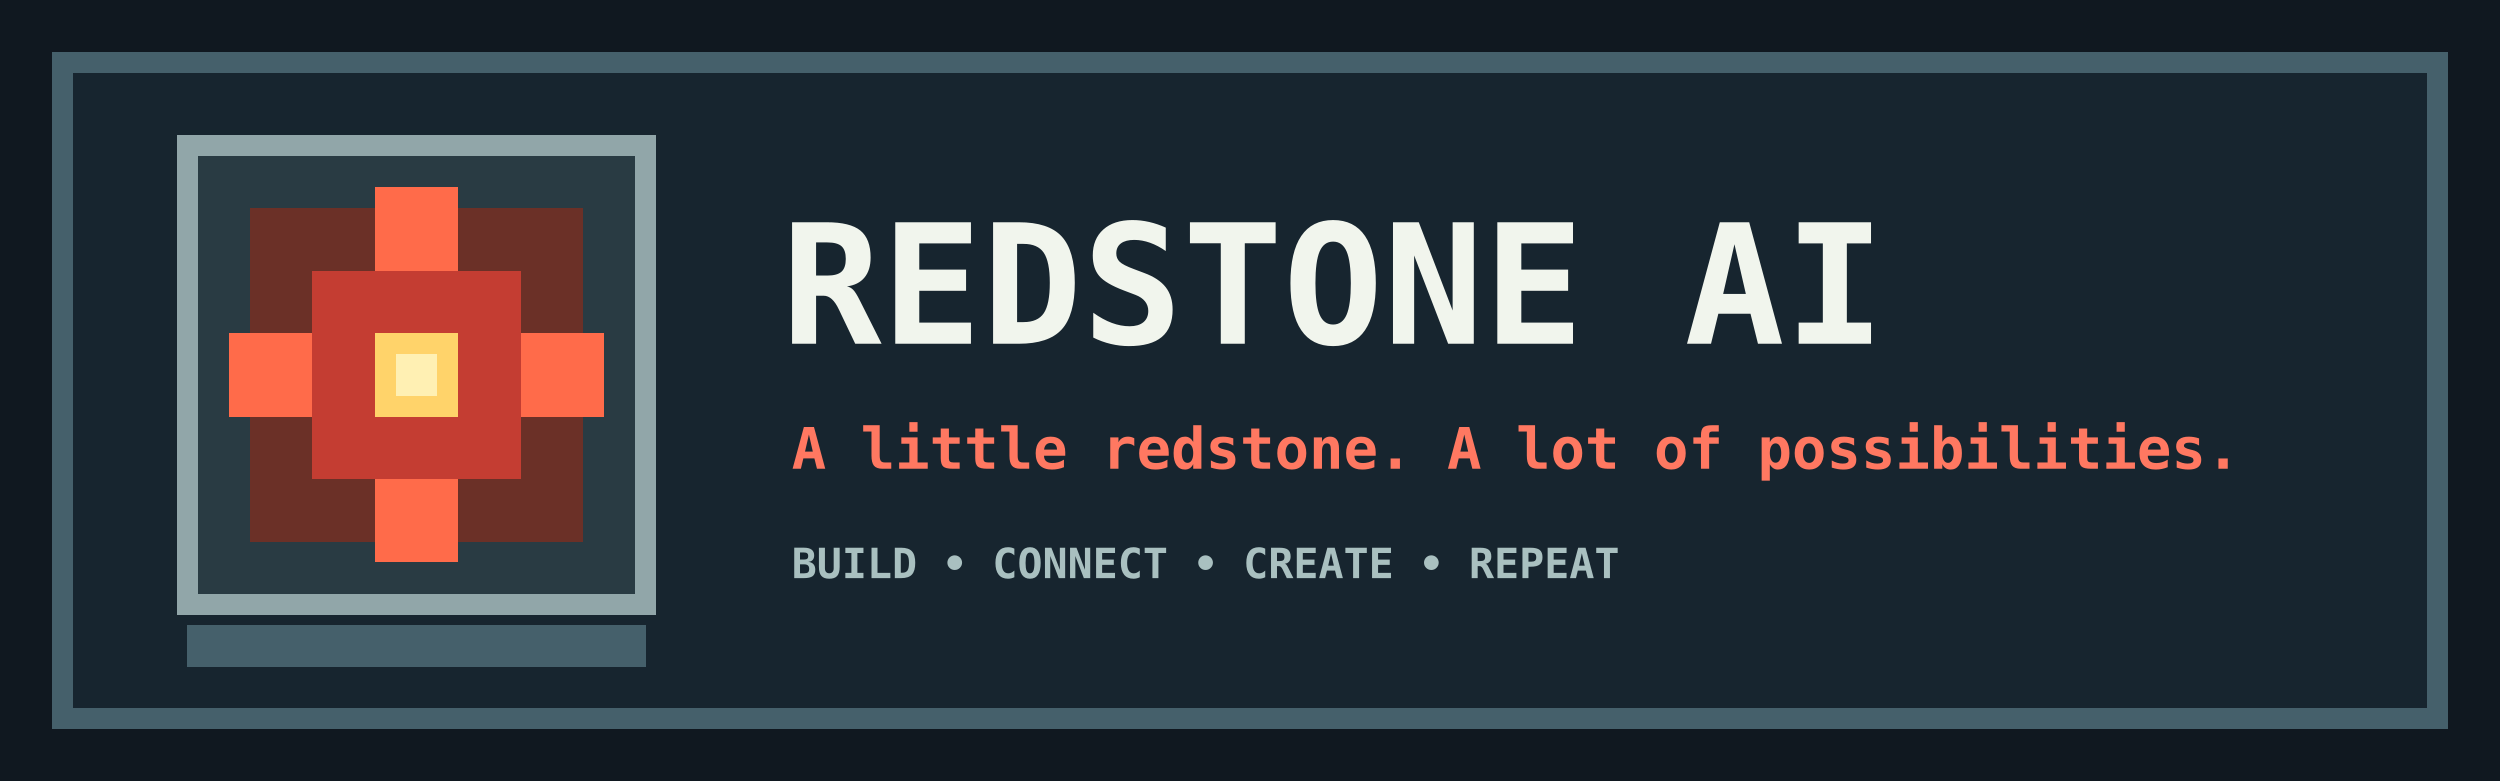
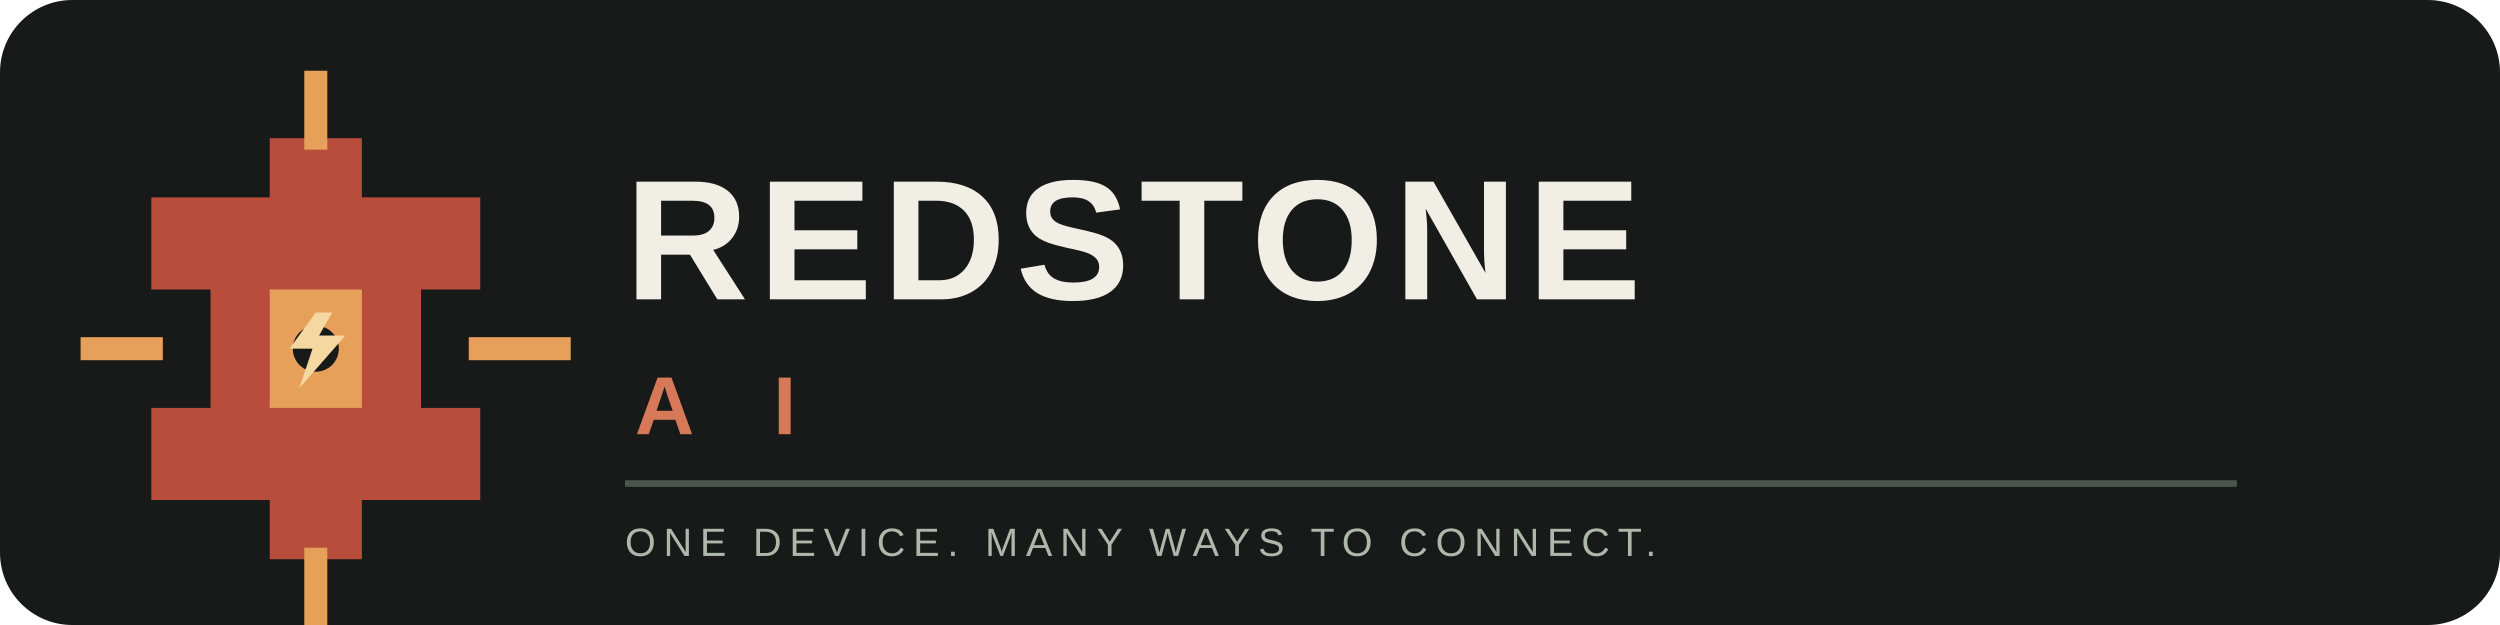
- <svg xmlns="http://www.w3.org/2000/svg" width="960" height="300" viewBox="0 0 960 300" shape-rendering="crispEdges">
-   <rect width="960" height="300" fill="#101820" />
-   <rect x="24" y="24" width="912" height="252" fill="#17252f" stroke="#45606b" stroke-width="8" />
-   <g transform="translate(72 56)">
-     <rect x="0" y="0" width="176" height="176" fill="#293b43" stroke="#91a6a9" stroke-width="8" />
-     <rect x="24" y="24" width="128" height="128" fill="#6b3027" />
-     <rect x="48" y="48" width="80" height="80" fill="#c43d32" />
-     <rect x="72" y="16" width="32" height="32" fill="#ff6b4a" />
-     <rect x="72" y="128" width="32" height="32" fill="#ff6b4a" />
-     <rect x="16" y="72" width="32" height="32" fill="#ff6b4a" />
-     <rect x="128" y="72" width="32" height="32" fill="#ff6b4a" />
-     <rect x="72" y="72" width="32" height="32" fill="#ffd36a" />
-     <rect x="80" y="80" width="16" height="16" fill="#fff0b3" />
-     <rect x="0" y="184" width="176" height="16" fill="#45606b" />
+ <svg xmlns="http://www.w3.org/2000/svg" width="760" height="190" viewBox="0 0 760 190" role="img" aria-labelledby="title desc">
+   <rect width="760" height="190" rx="22" fill="#171a18" />
+   <g transform="translate(28 25)">
+     <path d="M18 35h36v-18h28v18h36v28h-18v36h18v28H82v18H54v-18H18V99h18V63H18z" fill="#b84d3c" />
+     <path d="M54 63h28v36H54z" fill="#e6a05a" />
+     <path d="M68 0v17M0 81h18M118 81h24M68 145v18" stroke="#e6a05a" stroke-width="7" stroke-linecap="square" />
+     <circle cx="68" cy="81" r="7" fill="#171a18" />
+     <path d="M68 70l-8 11h7l-4 12 14-16h-8l4-7z" fill="#f4d7a1" />
  </g>
-   <g fill="#f1f5ed" font-family="monospace" font-weight="700">
-     <text x="300" y="132" font-size="64">REDSTONE AI</text>
-     <text x="304" y="180" font-size="22" fill="#ff7861">A little redstone. A lot of possibilities.</text>
-     <text x="304" y="222" font-size="16" fill="#a9c0c0">BUILD  •  CONNECT  •  CREATE  •  REPEAT</text>
+   <g fill="#f1eee5">
+     <text x="190" y="91" font-family="Arial, Helvetica, sans-serif" font-size="52" font-weight="800" letter-spacing="3">REDSTONE</text>
+     <text x="193" y="132" font-family="Arial, Helvetica, sans-serif" font-size="25" font-weight="700" letter-spacing="9" fill="#d77858">A I</text>
  </g>
+   <path d="M190 147h490" stroke="#4b554d" stroke-width="2" />
+   <text x="190" y="169" font-family="Arial, Helvetica, sans-serif" font-size="12" letter-spacing="2.4" fill="#aeb8aa">ONE DEVICE. MANY WAYS TO CONNECT.</text>
</svg>
